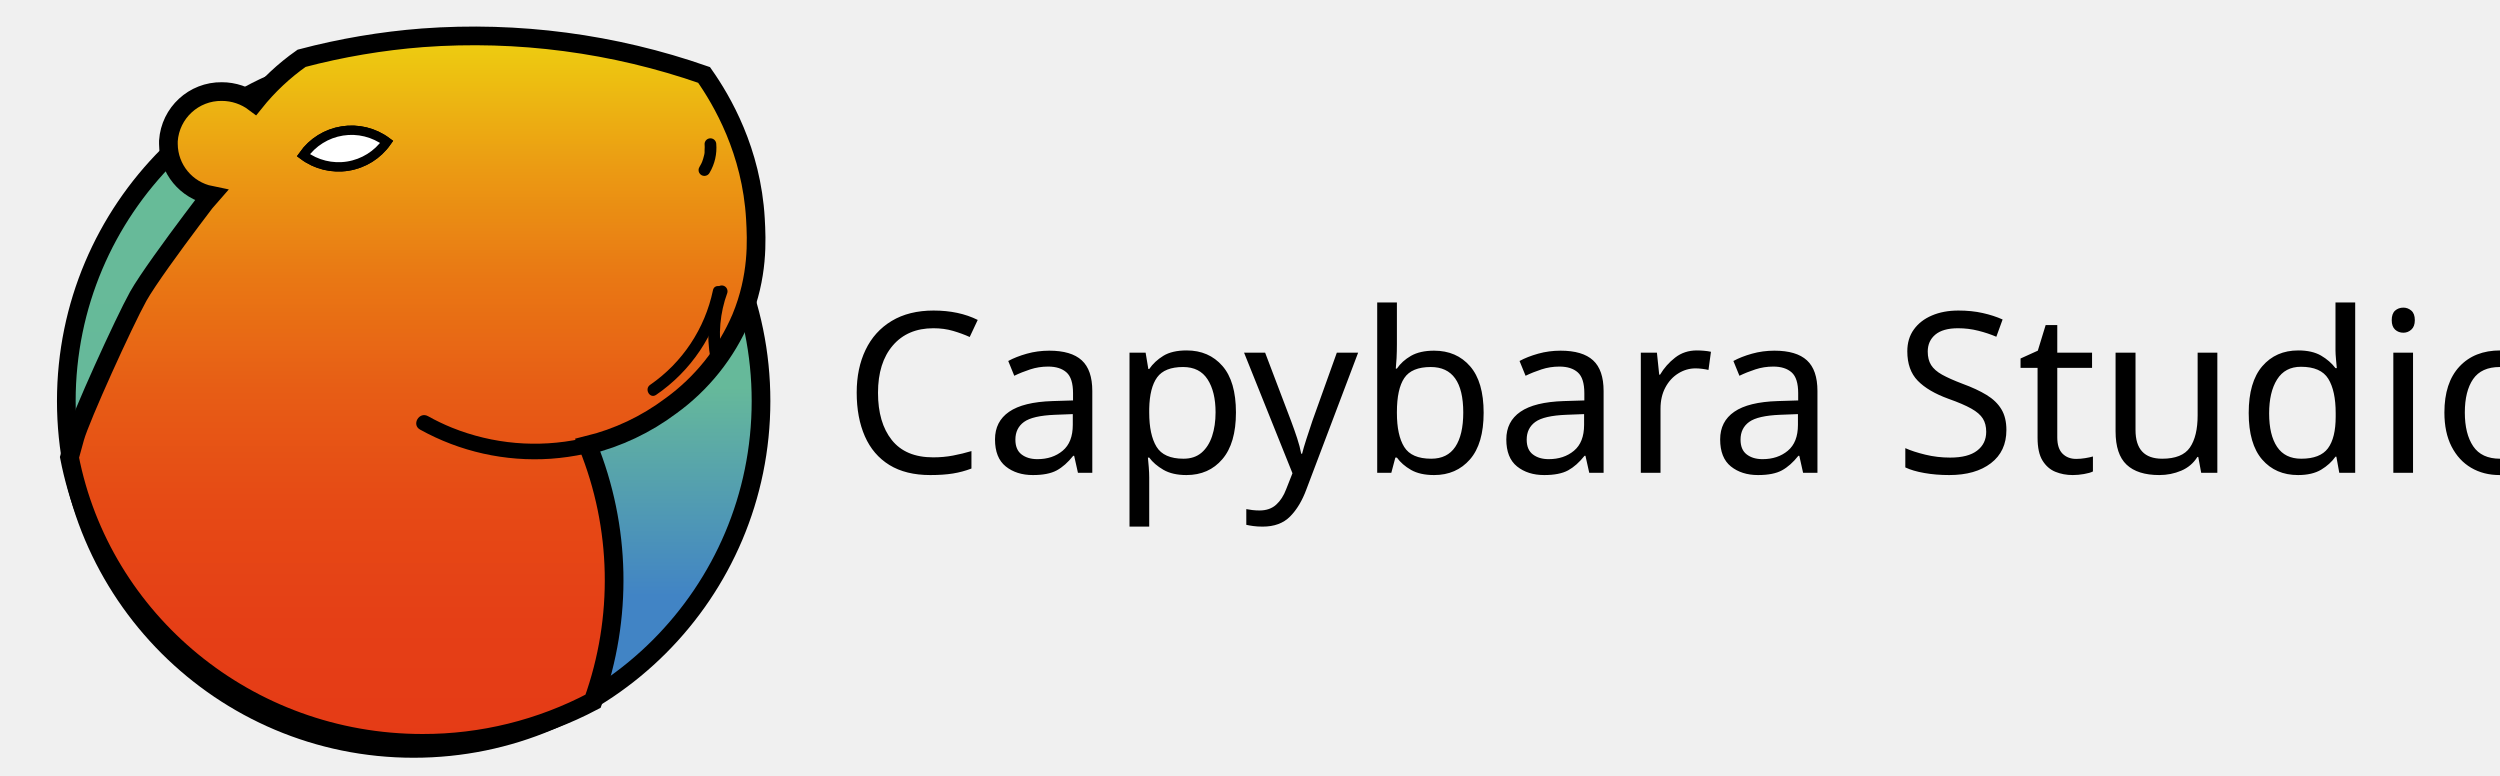
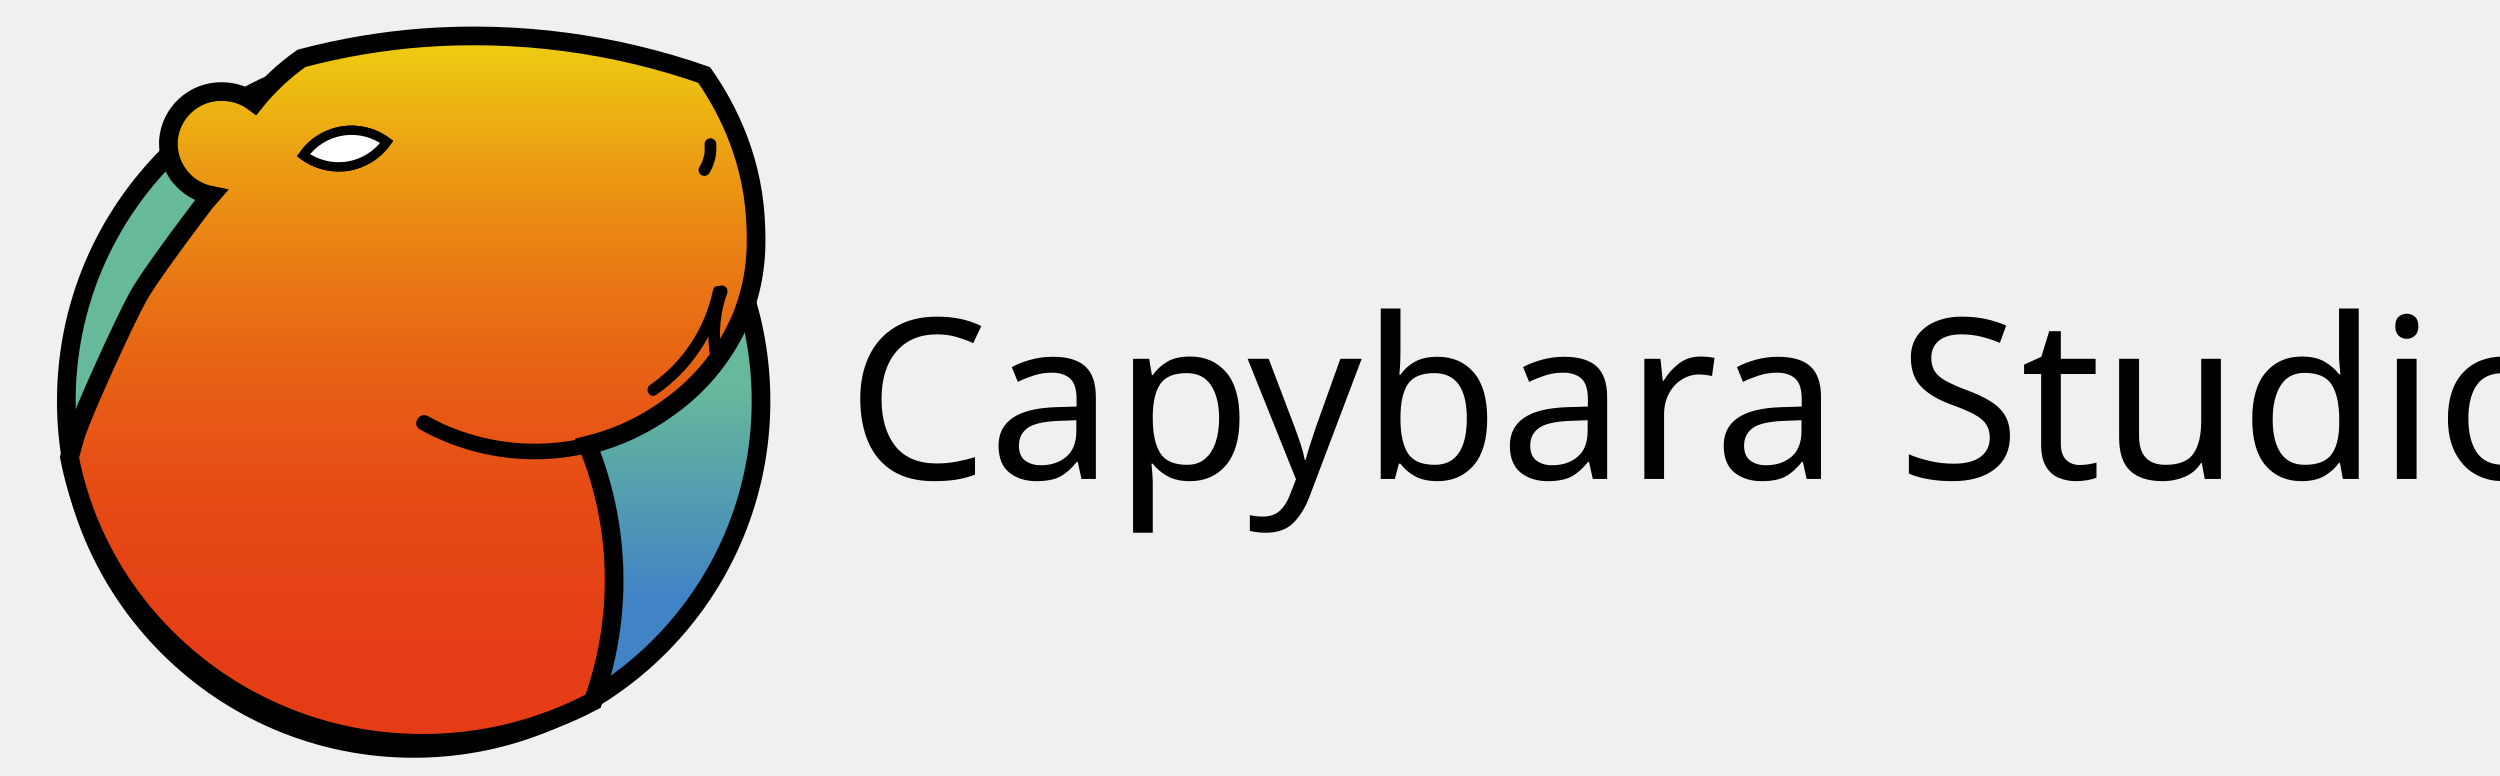
<svg xmlns="http://www.w3.org/2000/svg" id="Capa_1" data-name="Capa 1" viewBox="0 0 803 249">
  <defs>
-     <style>.cls-1,.cls-2,.cls-3,.cls-4{stroke:#000;stroke-miterlimit:10;}.cls-1,.cls-2{stroke-width:6px;}.cls-1{fill:url(#Degradado_sin_nombre_31);}.cls-2{fill:url(#Degradado_sin_nombre_32);}.cls-3{fill:none;}.cls-3,.cls-4{stroke-width:3px;}.cls-4{fill:#fff;}.cls-5{font-size:72px;font-family:Adventure;}</style>
+     <style>.cls-1,.cls-2,.cls-3,.cls-4{stroke:#000;stroke-miterlimit:10;}.cls-1,.cls-2{stroke-width:6px;}.cls-1{fill:url(#Degradado_sin_nombre_31);}.cls-2{fill:url(#Degradado_sin_nombre_32);}.cls-3{fill:none;}.cls-3,.cls-4{stroke-width:3px;}.cls-4{fill:#fff;}.cls-5{font-size:72px;font-family:ContrailOne-Regular, Contrail One;}</style>
    <linearGradient id="Degradado_sin_nombre_31" x1="132.87" y1="17.24" x2="132.87" y2="240.39" gradientUnits="userSpaceOnUse">
      <stop offset="0" stop-color="#68bc97" />
      <stop offset="0.48" stop-color="#66b99a" />
      <stop offset="0.78" stop-color="#4184c5" />
      <stop offset="0.99" stop-color="#4184c5" />
    </linearGradient>
    <linearGradient id="Degradado_sin_nombre_32" x1="132.6" y1="11.5" x2="132.6" y2="238.77" gradientUnits="userSpaceOnUse">
      <stop offset="0" stop-color="#eecf11" />
      <stop offset="0.04" stop-color="#edc411" />
      <stop offset="0.19" stop-color="#eb9a13" />
      <stop offset="0.34" stop-color="#e97814" />
      <stop offset="0.5" stop-color="#e75d15" />
      <stop offset="0.66" stop-color="#e64a15" />
      <stop offset="0.83" stop-color="#e53f16" />
      <stop offset="1" stop-color="#e53b16" />
    </linearGradient>
  </defs>
  <circle class="cls-1" cx="132.87" cy="128.82" r="111.57" />
  <path class="cls-2" d="M188.79,143a115.13,115.13,0,0,1,1.7,82.24,116.79,116.79,0,0,1-54.77,13.52c-56.31,0-103.2-39.54-113.4-91.86.56-2.07,1.17-4.3,1.76-6.39,1.77-6.33,15.72-37.06,20.32-45.33C47.3,90,55.79,78.4,61.66,70.58c3.29-4.39,5.76-7.6,6-7.86v0A16.92,16.92,0,0,1,54.09,46.25c0-.33,0-.66,0-1A17,17,0,0,1,71.26,29.41a17.47,17.47,0,0,1,10.49,3.52A73.45,73.45,0,0,1,96.88,18.72a218,218,0,0,1,38.84-6.58,224.25,224.25,0,0,1,90.43,11.93c5.81,8.28,15.25,24.44,16.49,46.19.4,6.95.93,18.5-4.58,31.82a67.53,67.53,0,0,1-22.62,28.32A73.57,73.57,0,0,1,188.79,143Z" />
  <path class="cls-3" d="M124.21,45.57a18.91,18.91,0,0,1-26.77,4.28,18.93,18.93,0,0,1,26.77-4.28Z" />
  <path class="cls-4" d="M124.21,45.57a18.91,18.91,0,0,1-26.77,4.28,18.93,18.93,0,0,1,26.77-4.28Z" />
  <path d="M186.67,140.94a71.16,71.16,0,0,1-41.53-3.58,68.76,68.76,0,0,1-7.69-3.7c-2.82-1.55-5.35,2.76-2.53,4.32a75.88,75.88,0,0,0,42,9.37A79.28,79.28,0,0,0,188,145.76c3.14-.69,1.81-5.51-1.33-4.82Z" />
  <path d="M229,93.23a49.09,49.09,0,0,1-20.16,30.37c-2,1.35-.11,4.6,1.89,3.24a52.91,52.91,0,0,0,21.89-32.62c.49-2.35-3.13-3.36-3.62-1Z" />
  <path d="M230,93.07a42.48,42.48,0,0,0-1.78,22.15,1.88,1.88,0,0,0,3.62-1,38.71,38.71,0,0,1,1.78-20.17,1.89,1.89,0,0,0-1.31-2.3A1.91,1.91,0,0,0,230,93.07Z" />
  <path d="M226.31,46.14a13.11,13.11,0,0,1,0,2.17l0,.44c0,.11,0,.74,0,.22a4.67,4.67,0,0,1-.18,1,15.07,15.07,0,0,1-.59,1.95,2,2,0,0,1-.11.26c.1-.22.11-.24,0,0l-.18.39c-.17.35-.35.69-.55,1a1.88,1.88,0,1,0,3.24,1.89,15.64,15.64,0,0,0,2.12-9.29,1.88,1.88,0,0,0-3.75,0Z" />
-   <text class="cls-5" transform="translate(270.78 151.87)">Capybara Studios</text>
+   <text class="cls-5" transform="translate(271.92 153.83)">Capybara Studios</text>
</svg>
